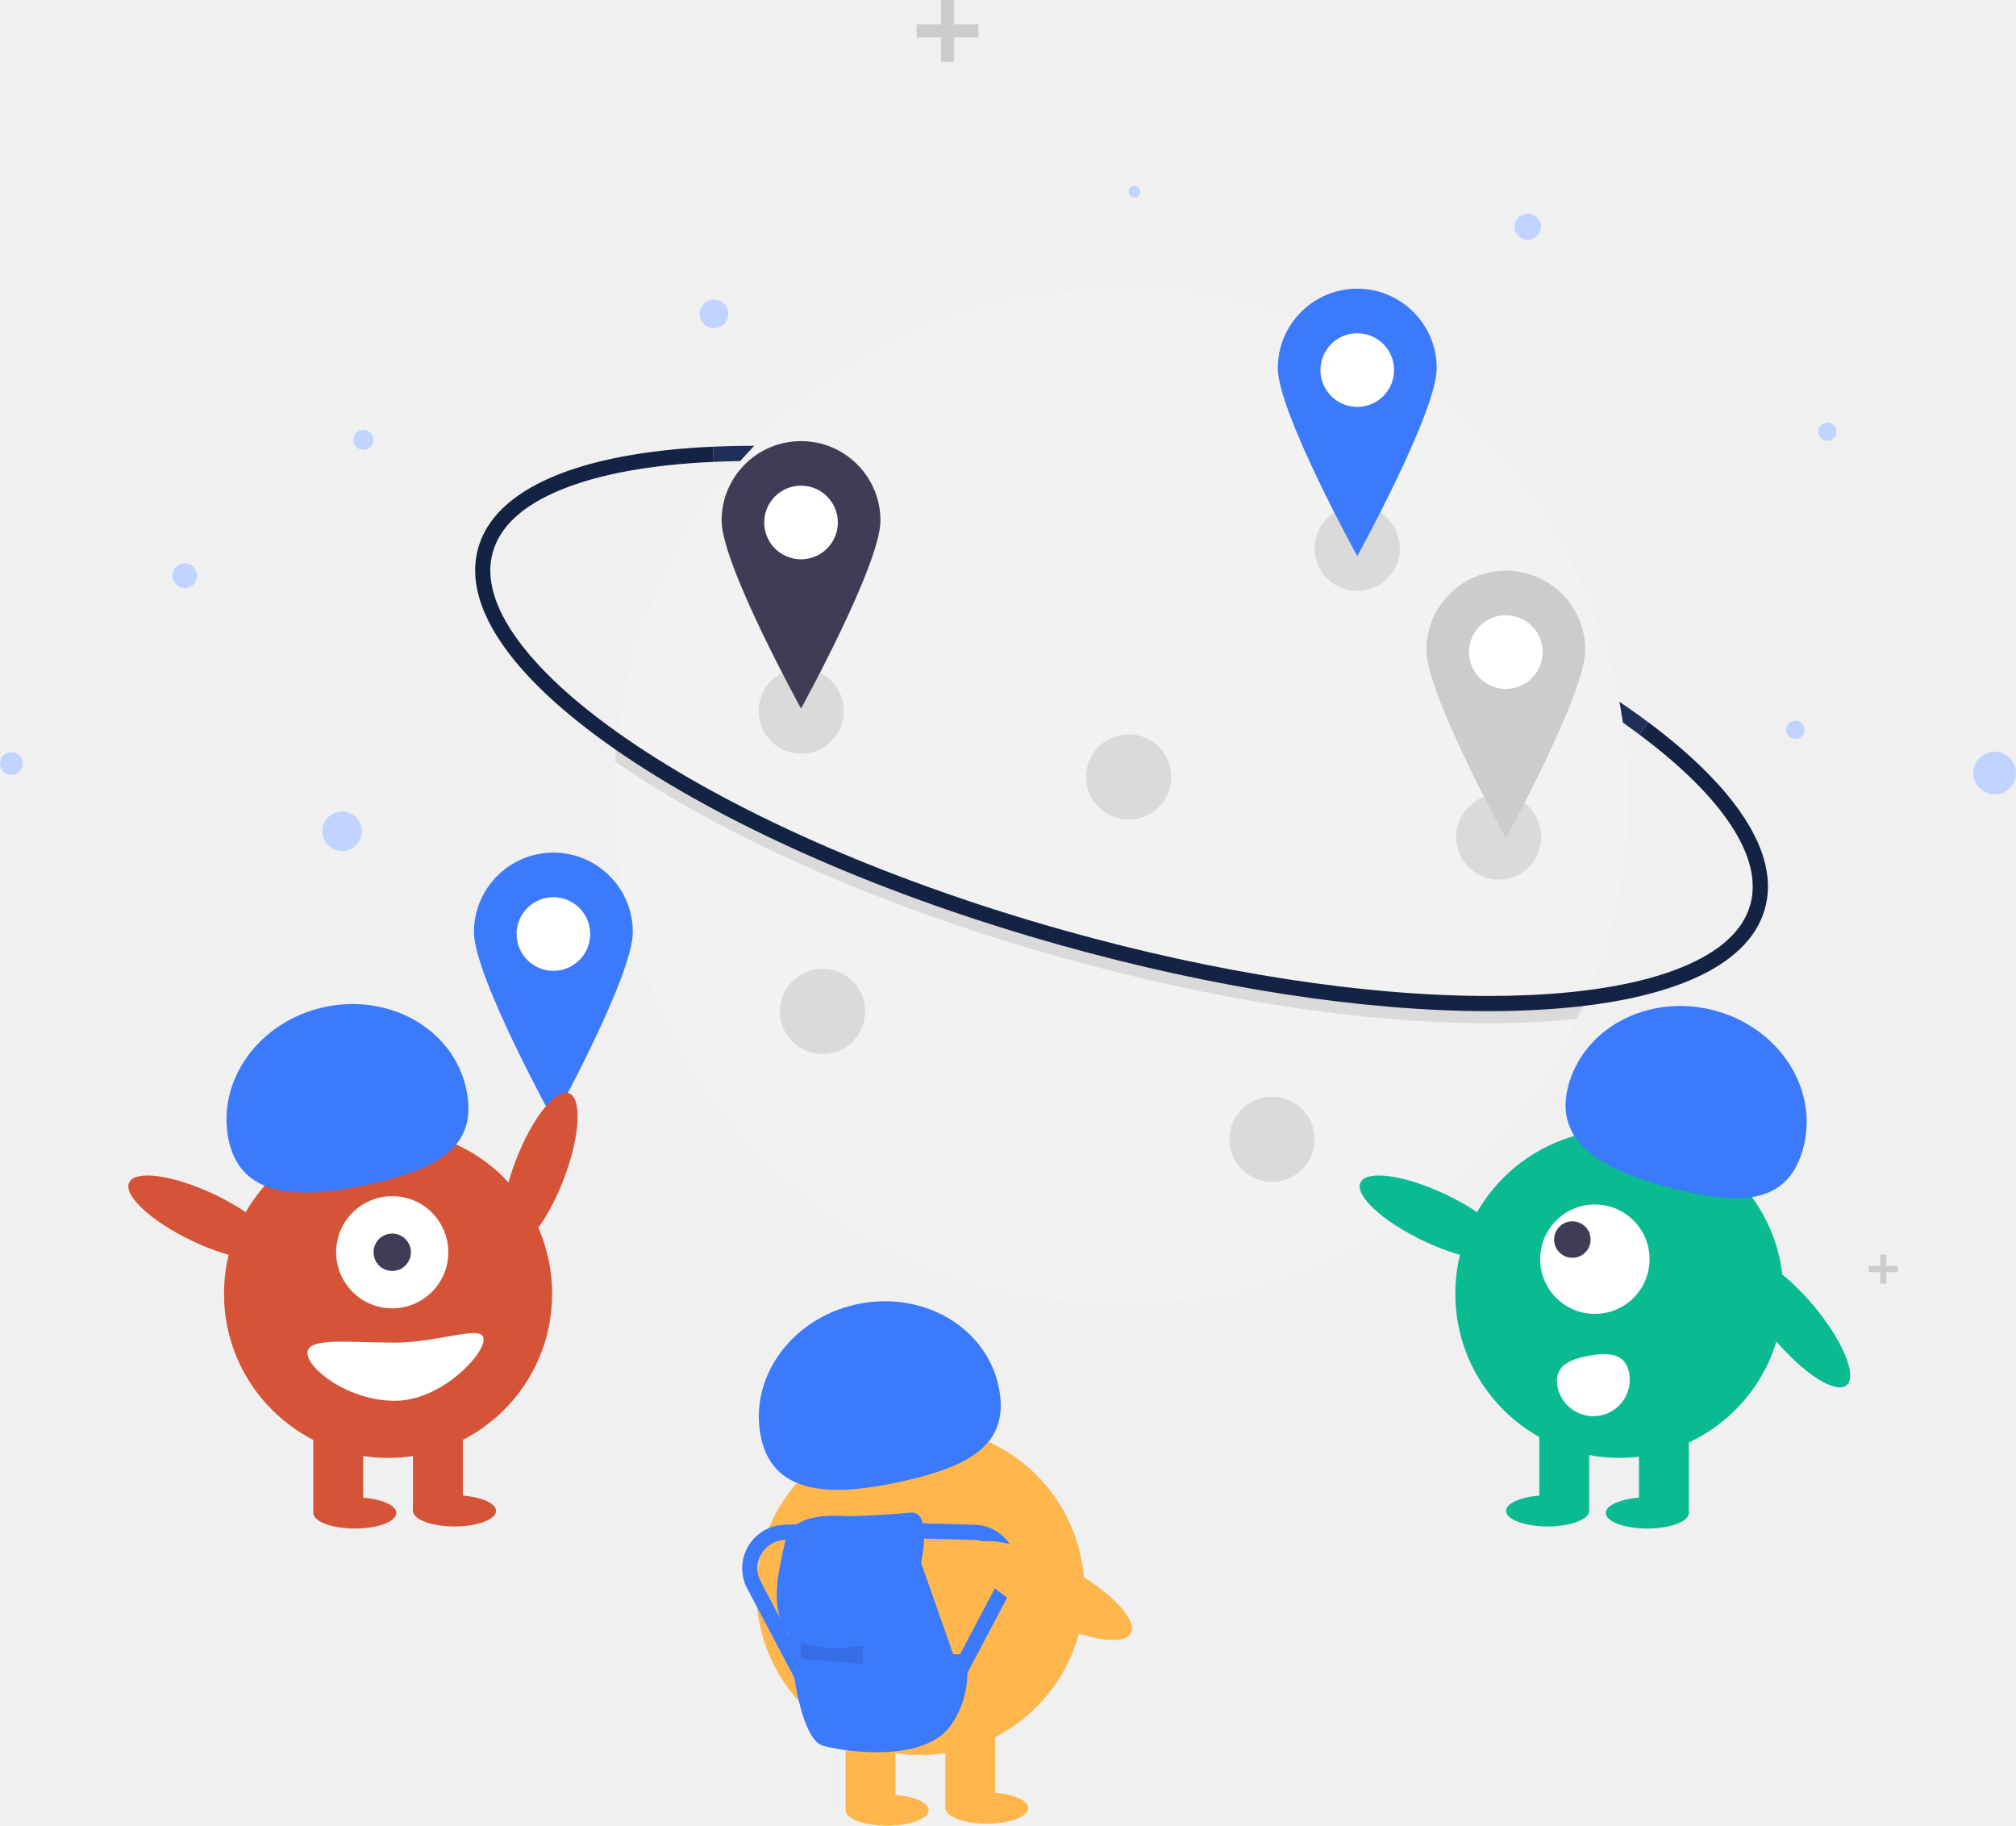
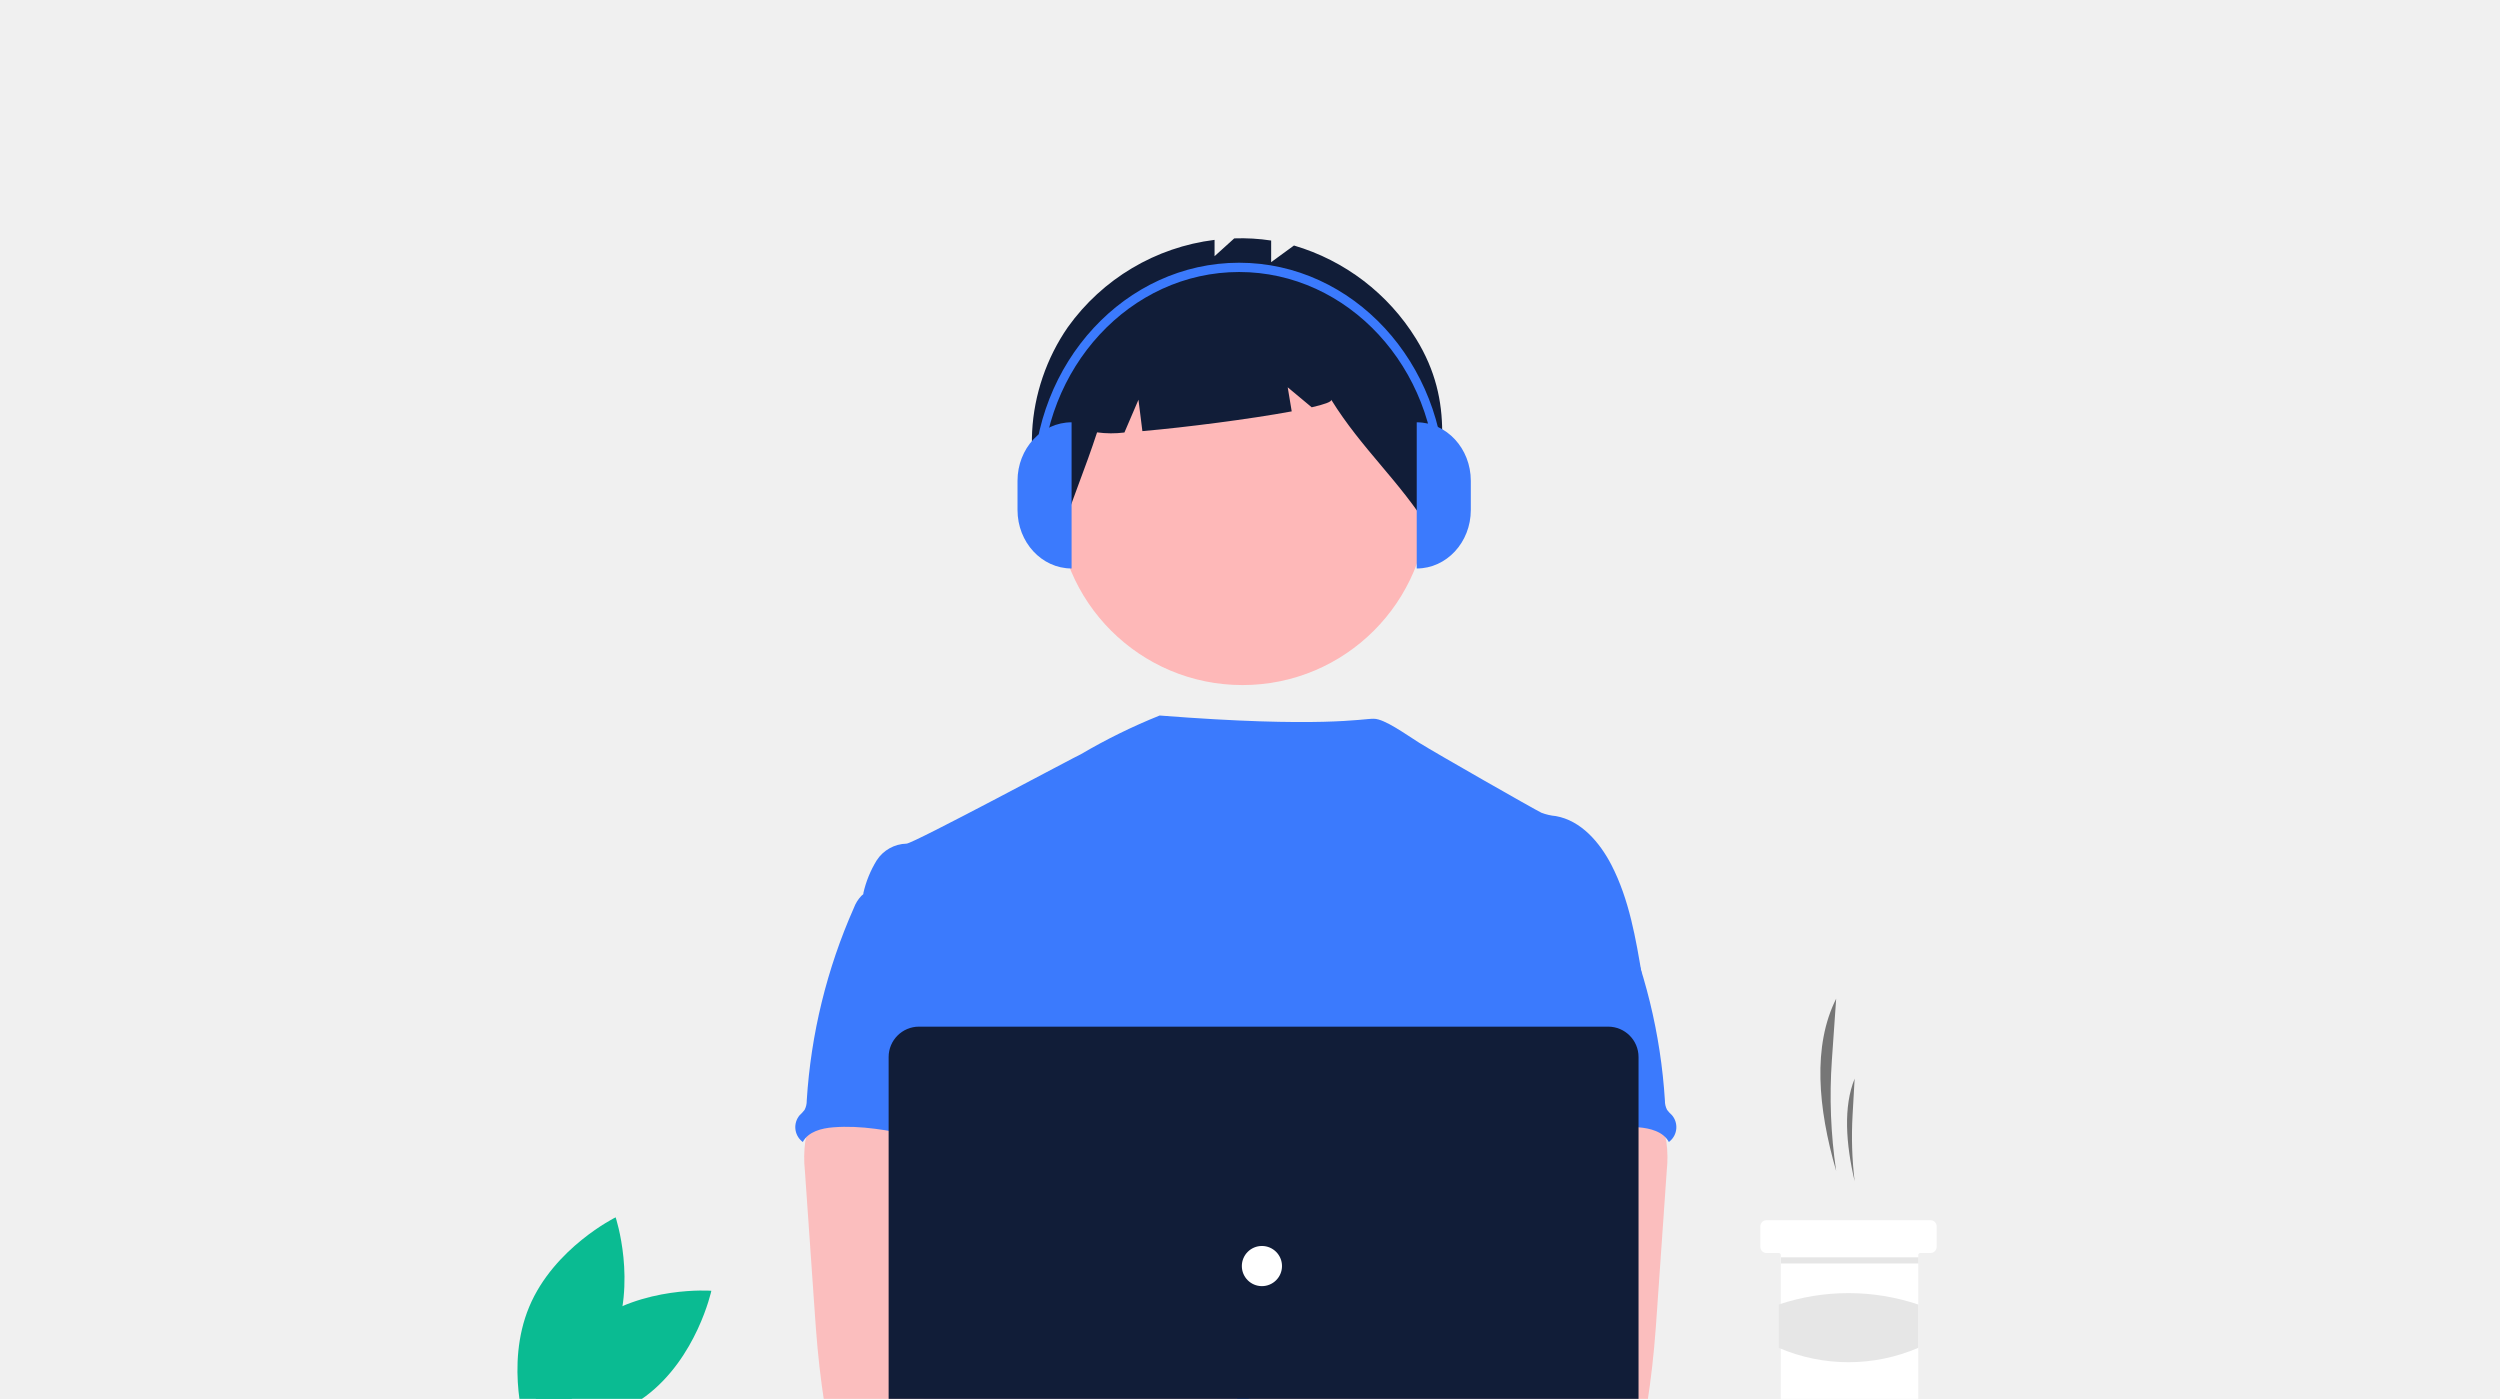
- <svg xmlns="http://www.w3.org/2000/svg" id="grants_illustration" width="281.16" height="254.585" viewBox="0 0 281.16 254.585">
-   <path id="Path_293" data-name="Path 293" d="M651.758,367.683c-14.968-11.19-38.411-21.772-64.319-29.034-23.589-6.612-46.6-9.8-64.79-8.989l-.095-2.116c18.41-.825,41.657,2.394,65.456,9.065,26.149,7.329,49.846,18.037,65.015,29.377Z" transform="translate(-423.124 -265.257)" fill="#1f2f5a" />
-   <path id="Path_294" data-name="Path 294" d="M638.013,357.026a70.48,70.48,0,0,1-6.1,28.775q-.505,1.137-1.053,2.253a70.746,70.746,0,0,1-134.32-31.028q0-2.456.167-4.873.079-1.229.205-2.444a70.739,70.739,0,0,1,141.1,7.317Z" transform="translate(-410.932 -245.981)" fill="#f2f2f2" />
-   <path id="Path_295" data-name="Path 295" d="M632.061,441.741q-.505,1.137-1.053,2.253-3.1.337-6.527.489c-1.891.085-3.837.127-5.826.127-17.371,0-38.276-3.206-59.632-9.191-23.8-6.671-45.332-16-60.632-26.276q-.781-.524-1.535-1.05.079-1.229.205-2.444,1.217.867,2.51,1.737c15.119,10.151,36.435,19.382,60.024,25.994,21.17,5.934,41.878,9.113,59.05,9.113q2.945,0,5.741-.125Q628.458,442.184,632.061,441.741Z" transform="translate(-411.08 -301.922)" opacity="0.1" style="mix-blend-mode: normal;isolation: isolate" />
-   <path id="Path_296" data-name="Path 296" d="M601.447,406.364c-17.37,0-38.276-3.206-59.632-9.192-23.8-6.671-45.333-16-60.632-26.276-15.619-10.488-22.943-20.822-20.623-29.1s13.948-13.3,32.742-14.141l.095,2.116c-8.777.393-15.929,1.7-21.259,3.877s-8.526,5.108-9.539,8.72.2,7.786,3.617,12.407,8.853,9.464,16.147,14.362c15.117,10.151,36.434,19.383,60.023,25.995,21.17,5.934,41.877,9.113,59.05,9.114q2.943,0,5.74-.125c8.777-.393,15.93-1.7,21.26-3.877s8.526-5.108,9.539-8.72c1.818-6.486-3.676-14.913-15.469-23.73l1.268-1.7c6.069,4.537,10.561,9.009,13.352,13.292,2.992,4.592,3.964,8.867,2.888,12.706-2.32,8.277-13.948,13.3-32.742,14.141C605.381,406.322,603.436,406.364,601.447,406.364Z" transform="translate(-393.872 -265.369)" fill="#142243" />
-   <circle id="Ellipse_70" data-name="Ellipse 70" cx="0.811" cy="0.811" r="0.811" transform="translate(157.405 25.93)" fill="#c1d3ff" />
-   <circle id="Ellipse_71" data-name="Ellipse 71" cx="1.394" cy="1.394" r="1.394" transform="translate(49.287 59.935)" fill="#c1d3ff" />
-   <circle id="Ellipse_72" data-name="Ellipse 72" cx="2.755" cy="2.755" r="2.755" transform="translate(44.954 113.153)" fill="#c1d3ff" />
-   <circle id="Ellipse_73" data-name="Ellipse 73" cx="1.836" cy="1.836" r="1.836" transform="translate(211.228 29.768)" fill="#c1d3ff" />
-   <circle id="Ellipse_74" data-name="Ellipse 74" cx="2.981" cy="2.981" r="2.981" transform="translate(275.198 104.821)" fill="#c1d3ff" />
-   <circle id="Ellipse_75" data-name="Ellipse 75" cx="1.279" cy="1.279" r="1.279" transform="translate(253.591 58.914)" fill="#c1d3ff" />
-   <circle id="Ellipse_76" data-name="Ellipse 76" cx="1.995" cy="1.995" r="1.995" transform="translate(97.59 41.767)" fill="#c1d3ff" />
-   <circle id="Ellipse_77" data-name="Ellipse 77" cx="1.279" cy="1.279" r="1.279" transform="translate(249.115 100.479)" fill="#c1d3ff" />
-   <circle id="Ellipse_78" data-name="Ellipse 78" cx="1.592" cy="1.592" r="1.592" transform="translate(0 104.872)" fill="#c1d3ff" />
-   <circle id="Ellipse_79" data-name="Ellipse 79" cx="1.724" cy="1.724" r="1.724" transform="translate(24.05 78.544)" fill="#c1d3ff" />
-   <path id="Path_297" data-name="Path 297" d="M249.21,3.4h-3.4V0h-1.825V3.4h-3.4V5.228h3.4v3.4h1.825v-3.4h3.4Z" transform="translate(-112.752)" fill="#ccc" />
-   <path id="Path_298" data-name="Path 298" d="M400.556,350.945h-2.136V348.81h-1.146v2.135h-2.136v1.146h2.136v2.136h1.146v-2.136h2.136Z" transform="translate(-185.188 -163.476)" fill="#ccc" />
-   <path id="Path_299" data-name="Path 299" d="M494.55,330.844h-1.6v-1.6H492.1v1.6h-1.6v.858h1.6v1.6h.858v-1.6h1.6Z" transform="translate(-229.881 -154.307)" fill="#ccc" />
-   <circle id="Ellipse_80" data-name="Ellipse 80" cx="5.944" cy="5.944" r="5.944" transform="translate(105.8 93.212)" opacity="0.1" style="mix-blend-mode: normal;isolation: isolate" />
-   <circle id="Ellipse_81" data-name="Ellipse 81" cx="5.944" cy="5.944" r="5.944" transform="translate(171.455 152.923)" opacity="0.1" style="mix-blend-mode: normal;isolation: isolate" />
-   <circle id="Ellipse_82" data-name="Ellipse 82" cx="5.944" cy="5.944" r="5.944" transform="translate(151.461 102.398)" opacity="0.1" style="mix-blend-mode: normal;isolation: isolate" />
-   <circle id="Ellipse_83" data-name="Ellipse 83" cx="5.944" cy="5.944" r="5.944" transform="translate(108.772 135.091)" opacity="0.1" style="mix-blend-mode: normal;isolation: isolate" />
-   <circle id="Ellipse_84" data-name="Ellipse 84" cx="5.944" cy="5.944" r="5.944" transform="translate(183.343 70.516)" opacity="0.1" style="mix-blend-mode: normal;isolation: isolate" />
-   <circle id="Ellipse_85" data-name="Ellipse 85" cx="5.944" cy="5.944" r="5.944" transform="translate(203.067 110.774)" opacity="0.1" style="mix-blend-mode: normal;isolation: isolate" />
-   <circle id="Ellipse_86" data-name="Ellipse 86" cx="7.835" cy="7.835" r="7.835" transform="translate(181.452 43.768)" fill="#fff" />
-   <path id="Path_300" data-name="Path 300" d="M681.9,286.191a11.078,11.078,0,0,0-11.078,11.078c0,6.118,11.078,26.208,11.078,26.208s11.078-20.09,11.078-26.208A11.078,11.078,0,0,0,681.9,286.191Zm0,16.481a5.134,5.134,0,1,1,5.134-5.134,5.134,5.134,0,0,1-5.134,5.134Z" transform="translate(-492.612 -245.935)" fill="#3b7afd" />
-   <circle id="Ellipse_87" data-name="Ellipse 87" cx="7.835" cy="7.835" r="7.835" transform="translate(103.878 65.021)" fill="#fff" />
-   <path id="Path_301" data-name="Path 301" d="M535.9,326.191a11.078,11.078,0,0,0-11.078,11.078c0,6.118,11.078,26.208,11.078,26.208s11.078-20.09,11.078-26.208A11.078,11.078,0,0,0,535.9,326.19Zm0,16.481a5.134,5.134,0,1,1,5.134-5.134,5.134,5.134,0,0,1-5.134,5.134Z" transform="translate(-424.186 -264.682)" fill="#3f3d56" />
-   <circle id="Ellipse_88" data-name="Ellipse 88" cx="7.835" cy="7.835" r="7.835" transform="translate(202.174 83.086)" fill="#fff" />
-   <path id="Path_302" data-name="Path 302" d="M720.9,360.191a11.078,11.078,0,0,0-11.078,11.078c0,6.118,11.078,26.208,11.078,26.208s11.078-20.09,11.078-26.208A11.078,11.078,0,0,0,720.9,360.191Zm0,16.481a5.134,5.134,0,1,1,5.134-5.134,5.134,5.134,0,0,1-5.134,5.134Z" transform="translate(-510.89 -280.617)" fill="#ccc" style="mix-blend-mode: normal;isolation: isolate" />
-   <circle id="Ellipse_89" data-name="Ellipse 89" cx="7.835" cy="7.835" r="7.835" transform="translate(69.341 122.405)" fill="#fff" />
-   <path id="Path_303" data-name="Path 303" d="M470.9,434.19a11.078,11.078,0,0,0-11.078,11.078c0,6.118,11.078,26.208,11.078,26.208s11.078-20.09,11.078-26.208A11.078,11.078,0,0,0,470.9,434.19Zm0,16.481a5.134,5.134,0,1,1,5.134-5.134,5.134,5.134,0,0,1-5.134,5.134Z" transform="translate(-393.723 -315.298)" fill="#3b7afd" />
-   <ellipse id="Ellipse_90" data-name="Ellipse 90" cx="3.592" cy="11.442" rx="3.592" ry="11.442" transform="translate(240.089 177.919) rotate(-39.938)" fill="#0abb92" />
-   <circle id="Ellipse_91" data-name="Ellipse 91" cx="22.883" cy="22.883" r="22.883" transform="translate(202.965 157.526)" fill="#0abb92" />
-   <rect id="Rectangle_228" data-name="Rectangle 228" width="6.952" height="12.455" transform="translate(228.581 198.368)" fill="#0abb92" />
-   <rect id="Rectangle_229" data-name="Rectangle 229" width="6.952" height="12.455" transform="translate(214.678 198.368)" fill="#0abb92" />
-   <ellipse id="Ellipse_92" data-name="Ellipse 92" cx="5.793" cy="2.172" rx="5.793" ry="2.172" transform="translate(223.947 208.796)" fill="#0abb92" />
-   <ellipse id="Ellipse_93" data-name="Ellipse 93" cx="5.793" cy="2.172" rx="5.793" ry="2.172" transform="translate(210.043 208.506)" fill="#0abb92" />
-   <path id="Path_304" data-name="Path 304" d="M746.671,485.8c2.043-8.229,11.063-13.071,20.145-10.816s14.789,10.754,12.746,18.983-8.822,8.255-17.9,6S744.627,494.033,746.671,485.8Z" transform="translate(-528.008 -334.159)" fill="#3b7afd" />
-   <ellipse id="Ellipse_94" data-name="Ellipse 94" cx="3.592" cy="11.442" rx="3.592" ry="11.442" transform="translate(188.198 168.133) rotate(-64.626)" fill="#0abb92" />
-   <circle id="Ellipse_95" data-name="Ellipse 95" cx="7.629" cy="7.629" r="7.629" transform="translate(214.797 167.952)" fill="#fff" />
-   <circle id="Ellipse_96" data-name="Ellipse 96" cx="2.543" cy="2.543" r="2.543" transform="translate(216.748 170.303)" fill="#3f3d56" />
-   <path id="Path_305" data-name="Path 305" d="M754.154,568.458a5.086,5.086,0,1,1-10.008,1.822h0l0-.01c-.5-2.764,1.637-3.742,4.4-4.243S753.654,565.694,754.154,568.458Z" transform="translate(-526.942 -376.982)" fill="#fff" />
-   <ellipse id="Ellipse_97" data-name="Ellipse 97" cx="11.442" cy="3.592" rx="11.442" ry="3.592" transform="matrix(0.357, -0.934, 0.934, 0.357, 67.833, 172.536)" fill="#d55438" />
-   <circle id="Ellipse_98" data-name="Ellipse 98" cx="22.883" cy="22.883" r="22.883" transform="translate(31.239 157.526)" fill="#d55438" />
-   <rect id="Rectangle_230" data-name="Rectangle 230" width="6.952" height="12.455" transform="translate(43.695 198.368)" fill="#d55438" />
-   <rect id="Rectangle_231" data-name="Rectangle 231" width="6.952" height="12.455" transform="translate(57.598 198.368)" fill="#d55438" />
-   <ellipse id="Ellipse_99" data-name="Ellipse 99" cx="5.793" cy="2.172" rx="5.793" ry="2.172" transform="translate(43.695 208.796)" fill="#d55438" />
-   <ellipse id="Ellipse_100" data-name="Ellipse 100" cx="5.793" cy="2.172" rx="5.793" ry="2.172" transform="translate(57.598 208.506)" fill="#d55438" />
-   <circle id="Ellipse_101" data-name="Ellipse 101" cx="7.821" cy="7.821" r="7.821" transform="translate(46.881 166.795)" fill="#fff" />
-   <circle id="Ellipse_102" data-name="Ellipse 102" cx="2.607" cy="2.607" r="2.607" transform="translate(52.095 172.009)" fill="#3f3d56" />
-   <path id="Path_308" data-name="Path 308" d="M395.207,493.046c-1.848-8.275,4.059-16.636,13.192-18.676s18.036,3.015,19.883,11.29-4.205,11.327-13.339,13.366S397.054,501.321,395.207,493.046Z" transform="translate(-363.281 -333.917)" fill="#3b7afd" />
-   <ellipse id="Ellipse_103" data-name="Ellipse 103" cx="3.592" cy="11.442" rx="3.592" ry="11.442" transform="translate(16.472 168.134) rotate(-64.626)" fill="#d55438" />
-   <path id="Path_309" data-name="Path 309" d="M416.127,563.057c0,2.24,5.767,6.662,12.166,6.662s12.4-6.305,12.4-8.545-6,.434-12.4.434S416.127,560.817,416.127,563.057Z" transform="translate(-373.245 -374.392)" fill="#fff" />
-   <circle id="Ellipse_104" data-name="Ellipse 104" cx="22.883" cy="22.883" r="22.883" transform="translate(105.477 198.97)" fill="#ffb74d" />
-   <rect id="Rectangle_232" data-name="Rectangle 232" width="6.952" height="12.455" transform="translate(117.932 239.812)" fill="#ffb74d" />
-   <rect id="Rectangle_233" data-name="Rectangle 233" width="6.952" height="12.455" transform="translate(131.836 239.812)" fill="#ffb74d" />
-   <ellipse id="Ellipse_105" data-name="Ellipse 105" cx="5.793" cy="2.172" rx="5.793" ry="2.172" transform="translate(117.932 250.24)" fill="#ffb74d" />
-   <ellipse id="Ellipse_106" data-name="Ellipse 106" cx="5.793" cy="2.172" rx="5.793" ry="2.172" transform="translate(131.836 249.95)" fill="#ffb74d" />
-   <path id="Path_310" data-name="Path 310" d="M534.926,571.046c-1.848-8.275,4.059-16.636,13.192-18.676s18.036,3.015,19.883,11.29-4.205,11.327-13.339,13.366S536.774,579.321,534.926,571.046Z" transform="translate(-428.763 -370.474)" fill="#3b7afd" />
-   <path id="Path_311" data-name="Path 311" d="M559.425,614.348s1.66-7.3-1.494-6.972-7.47.5-8.632.5-7.8-.83-8.8,3.486-2.324,9.628.5,12.948c0,0,1,14.608,4.814,15.6s13.944,2.158,17.6-2.656a12.38,12.38,0,0,0,2.158-10.126h-1.66Z" transform="translate(-430.973 -396.459)" fill="#3b7afd" />
-   <path id="Path_312" data-name="Path 312" d="M545.62,641.438s2.822,1.328,8.632.5v2.49l-8.632-.664Z" transform="translate(-433.934 -412.429)" opacity="0.1" style="mix-blend-mode: normal;isolation: isolate" />
-   <path id="Path_313" data-name="Path 313" d="M580.3,635.085l-1.879-.993,8.358-15.815a3.948,3.948,0,0,0-3.385-5.792l-8.771-.236.057-2.125,8.771.236a6.074,6.074,0,0,1,5.207,8.91Z" transform="translate(-447.528 -397.753)" fill="#3b7afd" />
-   <path id="Path_314" data-name="Path 314" d="M539.3,635.085l-8.358-15.815a6.074,6.074,0,0,1,5.206-8.91l8.771-.236.057,2.125-8.771.236a3.948,3.948,0,0,0-3.385,5.792l8.358,15.815Z" transform="translate(-426.726 -397.753)" fill="#3b7afd" />
-   <ellipse id="Ellipse_107" data-name="Ellipse 107" cx="3.985" cy="12.695" rx="3.985" ry="12.695" transform="translate(133.393 219.376) rotate(-62.122)" fill="#ffb74d" />
+ <svg xmlns="http://www.w3.org/2000/svg" width="529" height="296" viewBox="0 0 529 296">
+   <defs>
+     <clipPath id="clip-path">
+       <path id="Rectangle_387" data-name="Rectangle 387" d="M10,0H519a10,10,0,0,1,10,10V296a0,0,0,0,1,0,0H0a0,0,0,0,1,0,0V10A10,10,0,0,1,10,0Z" fill="#a0ffe6" />
+     </clipPath>
+   </defs>
+   <g id="grants" clip-path="url(#clip-path)">
+     <g id="Group_372" data-name="Group 372" transform="translate(17 50.416)">
+       <path id="Path_665" data-name="Path 665" d="M283.612,615.6c-10.859,8.095-13.936,22.337-13.936,22.337s14.528,1.118,25.387-6.976S309,608.627,309,608.627,294.471,607.508,283.612,615.6Z" transform="translate(-175.477 -385.913)" fill="#0abb92" />
+       <path id="Path_666" data-name="Path 666" d="M286.774,607.06C281.555,619.558,268.485,626,268.485,626s-4.609-13.823.61-26.321,18.289-18.938,18.289-18.938S291.993,594.562,286.774,607.06Z" transform="translate(-174.116 -373.57)" fill="#0abb92" />
+       <path id="Path_667" data-name="Path 667" d="M861.521,534.067h0a108.33,108.33,0,0,1-.909-23.484l.909-12.972h0C856.512,507.578,857.644,520.7,861.521,534.067Z" transform="translate(-489.986 -336.707)" fill="#767676" />
+       <path id="Path_668" data-name="Path 668" d="M869.923,549.723h0a79.635,79.635,0,0,1-.437-13.979l.437-7.721h0C867.513,533.956,868.057,541.765,869.923,549.723Z" transform="translate(-494.481 -350.193)" fill="#767676" />
+       <path id="Path_669" data-name="Path 669" d="M872.662,583.133v4.34a1.309,1.309,0,0,1-1.3,1.3h-2.17a.432.432,0,0,0-.434.434V624.8a1.309,1.309,0,0,1-1.3,1.3H840.98a1.3,1.3,0,0,1-1.3-1.3V589.209a.435.435,0,0,0-.434-.434h-2.6a1.3,1.3,0,0,1-1.3-1.3v-4.34a1.3,1.3,0,0,1,1.3-1.3H871.36A1.306,1.306,0,0,1,872.662,583.133Z" transform="translate(-479.859 -374.054)" fill="#fff" />
+       <rect id="Rectangle_306" data-name="Rectangle 306" width="29.077" height="1.302" transform="translate(359.859 215.632)" fill="#e6e6e6" />
+       <path id="Path_670" data-name="Path 670" d="M871.868,621.139a37.369,37.369,0,0,1-29.512,0v-9.172a46.345,46.345,0,0,1,29.511,0Z" transform="translate(-482.971 -386.348)" fill="#e6e6e6" />
+       <circle id="Ellipse_276" data-name="Ellipse 276" cx="39.329" cy="39.329" r="39.329" transform="translate(206.584 15.887)" fill="#feb8b8" />
+       <path id="Path_1461" data-name="Path 1461" d="M603.762,229.786a45.422,45.422,0,0,0-25.841-19.753l-4.828,3.523v-4.575a41.813,41.813,0,0,0-7.81-.455l-4.166,3.769V208.84a44.988,44.988,0,0,0-31.035,18.46c-9.046,13.041-10.573,31.184-1.676,44.33,2.442-7.506,5.407-14.549,7.85-22.055a22.216,22.216,0,0,0,5.787.028l2.971-6.934.83,6.64c9.211-.8,22.872-2.564,31.6-4.178l-.849-5.094,5.08,4.233c2.675-.616,4.263-1.174,4.132-1.6,6.494,10.469,14.442,17.156,20.935,27.625C609.214,255.532,612.053,243.257,603.762,229.786Z" transform="translate(-321.116 -208.5)" fill="#111d38" />
+       <path id="Path_671" data-name="Path 671" d="M623.189,445.32c-1.352-8.136-2.747-16.429-6.529-23.759-2.485-4.8-6.43-9.376-11.749-10.325a11.363,11.363,0,0,1-3.059-.708c-1.558-.751-22.5-12.7-25.827-14.787-2.858-1.787-7.369-5.1-9.643-5.1-2.288-.05-11.063,1.992-45.311-.685a123.691,123.691,0,0,0-16.688,8.205c-.11-.073-35.546,18.956-36.878,18.906a7.744,7.744,0,0,0-6.31,3.541,22.906,22.906,0,0,0-2.833,6.982c7.74,17.236,14.821,34.495,22.562,51.731a4.414,4.414,0,0,1,.56,2.123,5.181,5.181,0,0,1-.963,2.123c-3.8,6.1-3.675,13.767-3.26,20.933s.928,14.737-2.275,21.16c-.871,1.764-2,3.378-2.833,5.141-1.94,3.994-2.642,16.769-1.508,21.061l141.987,4.068C609.58,547.542,623.189,445.32,623.189,445.32Z" transform="translate(-292.69 -288.968)" fill="#3b7afd" />
+       <path id="Path_1421" data-name="Path 1421" d="M436.122,544.222a25.071,25.071,0,0,0-.085,6.182l2.035,29.226c.191,2.755.379,5.5.638,8.25.488,5.333,1.218,10.622,2.123,15.9a2.833,2.833,0,0,0,2.9,2.755c8.958,1.9,18.214,1.82,27.356,1.3,13.951-.779,49.643-2.252,51.824-5.085s.91-7.415-1.933-9.705-49.944-7.875-49.944-7.875c.46-3.647,1.849-7.082,3.165-10.544,2.366-6.141,4.575-12.485,4.618-19.064s-2.436-13.5-7.826-17.265c-4.433-3.094-10.141-3.668-15.543-3.541-3.931.113-10.722-.829-14.312.708C438.3,536.724,436.653,541.44,436.122,544.222Z" transform="translate(-282.723 -353.101)" fill="#fbbebe" />
+       <path id="Path_1430" data-name="Path 1430" d="M446.488,454.926a7.327,7.327,0,0,0-1.572,2.514,118.871,118.871,0,0,0-9.985,40.8,4.08,4.08,0,0,1-.46,1.976,8.646,8.646,0,0,1-1.041,1.126,3.909,3.909,0,0,0,.468,5.509q.1.081.2.157c1.168-2.2,3.965-2.918,6.452-3.109,11.9-.942,23.532,4.6,35.471,4.178-.842-2.911-2.054-5.708-2.741-8.653-3.038-13.08,4.539-27.321-.106-39.919-.928-2.521-2.479-5-4.922-6.1a13.108,13.108,0,0,0-3.151-.834c-3.017-.545-9.023-2.875-11.94-1.94-1.077.347-1.5,1.359-2.394,1.971C449.411,453.467,447.612,453.785,446.488,454.926Z" transform="translate(-281.225 -315.775)" fill="#3b7afd" />
+       <path id="Path_1421-2" data-name="Path 1421" d="M688.637,535.473c-3.59-1.537-10.381-.6-14.312-.708-5.4-.127-11.11.447-15.543,3.541-5.389,3.769-7.868,10.686-7.826,17.265s2.252,12.922,4.617,19.064c1.317,3.463,2.705,6.9,3.166,10.544,0,0-47.1,5.584-49.944,7.875s-4.114,6.872-1.933,9.705,70.222,5.677,79.18,3.781a2.833,2.833,0,0,0,2.9-2.755c.905-5.282,1.635-10.572,2.123-15.9.259-2.748.447-5.5.638-8.25l2.035-29.226a25.07,25.07,0,0,0-.085-6.182C693.125,541.44,691.478,536.724,688.637,535.473Z" transform="translate(-358.054 -353.101)" fill="#fbbebe" />
+       <path id="Path_1430-2" data-name="Path 1430" d="M714.566,452.6c-.892-.612-1.317-1.624-2.394-1.971-2.917-.935-8.923,1.4-11.94,1.94a13.108,13.108,0,0,0-3.151.834c-2.443,1.1-3.993,3.583-4.922,6.1-4.646,12.6,2.932,26.839-.106,39.919-.687,2.946-1.9,5.743-2.741,8.653,11.94.418,23.567-5.12,35.471-4.178,2.486.191,5.283.91,6.452,3.109q.1-.075.2-.157a3.909,3.909,0,0,0,.467-5.509,8.638,8.638,0,0,1-1.041-1.126,4.079,4.079,0,0,1-.46-1.976,118.872,118.872,0,0,0-9.985-40.8,7.328,7.328,0,0,0-1.572-2.514C717.72,453.785,715.921,453.467,714.566,452.6Z" transform="translate(-395.105 -315.775)" fill="#3b7afd" />
+       <circle id="Ellipse_224" data-name="Ellipse 224" cx="10.615" cy="10.615" r="10.615" transform="translate(223.65 233.605)" fill="#fbbebe" />
+       <circle id="Ellipse_225" data-name="Ellipse 225" cx="10.615" cy="10.615" r="10.615" transform="translate(247.154 233.605)" fill="#fbbebe" />
+       <path id="Path_672" data-name="Path 672" d="M620.258,609.561H474.424A6.43,6.43,0,0,1,468,603.139V514.666a6.429,6.429,0,0,1,6.422-6.422H620.258a6.43,6.43,0,0,1,6.422,6.422v88.473a6.429,6.429,0,0,1-6.422,6.422Z" transform="translate(-296.965 -341.422)" fill="#111d38" />
+       <circle id="Ellipse_263" data-name="Ellipse 263" cx="4.249" cy="4.249" r="4.249" transform="translate(245.773 213.232)" fill="#fff" />
+       <path id="Path_673" data-name="Path 673" d="M489,449.724H0v15.027H28.924v3.493H460.088v-3.493H489Z" transform="translate(0 -199.43)" fill="#f1f1f1" />
+       <path id="Path_674" data-name="Path 674" d="M528.439,309.405h0c-6.319,0-11.442-5.539-11.442-12.372h0v-6.186c0-6.833,5.123-12.372,11.442-12.372h0Z" transform="translate(-318.691 -239.531)" fill="#3b7afd" />
+       <path id="Path_675" data-name="Path 675" d="M668.779,278.476h0c6.319,0,11.442,5.539,11.442,12.372v6.186c0,6.833-5.123,12.372-11.442,12.372h0Z" transform="translate(-385.999 -239.531)" fill="#3b7afd" />
+       <path id="Path_676" data-name="Path 676" d="M610.119,264.915H608.3c0-24.894-18.731-45.148-41.756-45.148s-41.756,20.253-41.756,45.148h-1.815c0-25.977,19.546-47.111,43.571-47.111S610.119,238.938,610.119,264.915Z" transform="translate(-321.343 -212.626)" fill="#3b7afd" />
+     </g>
+   </g>
</svg>
